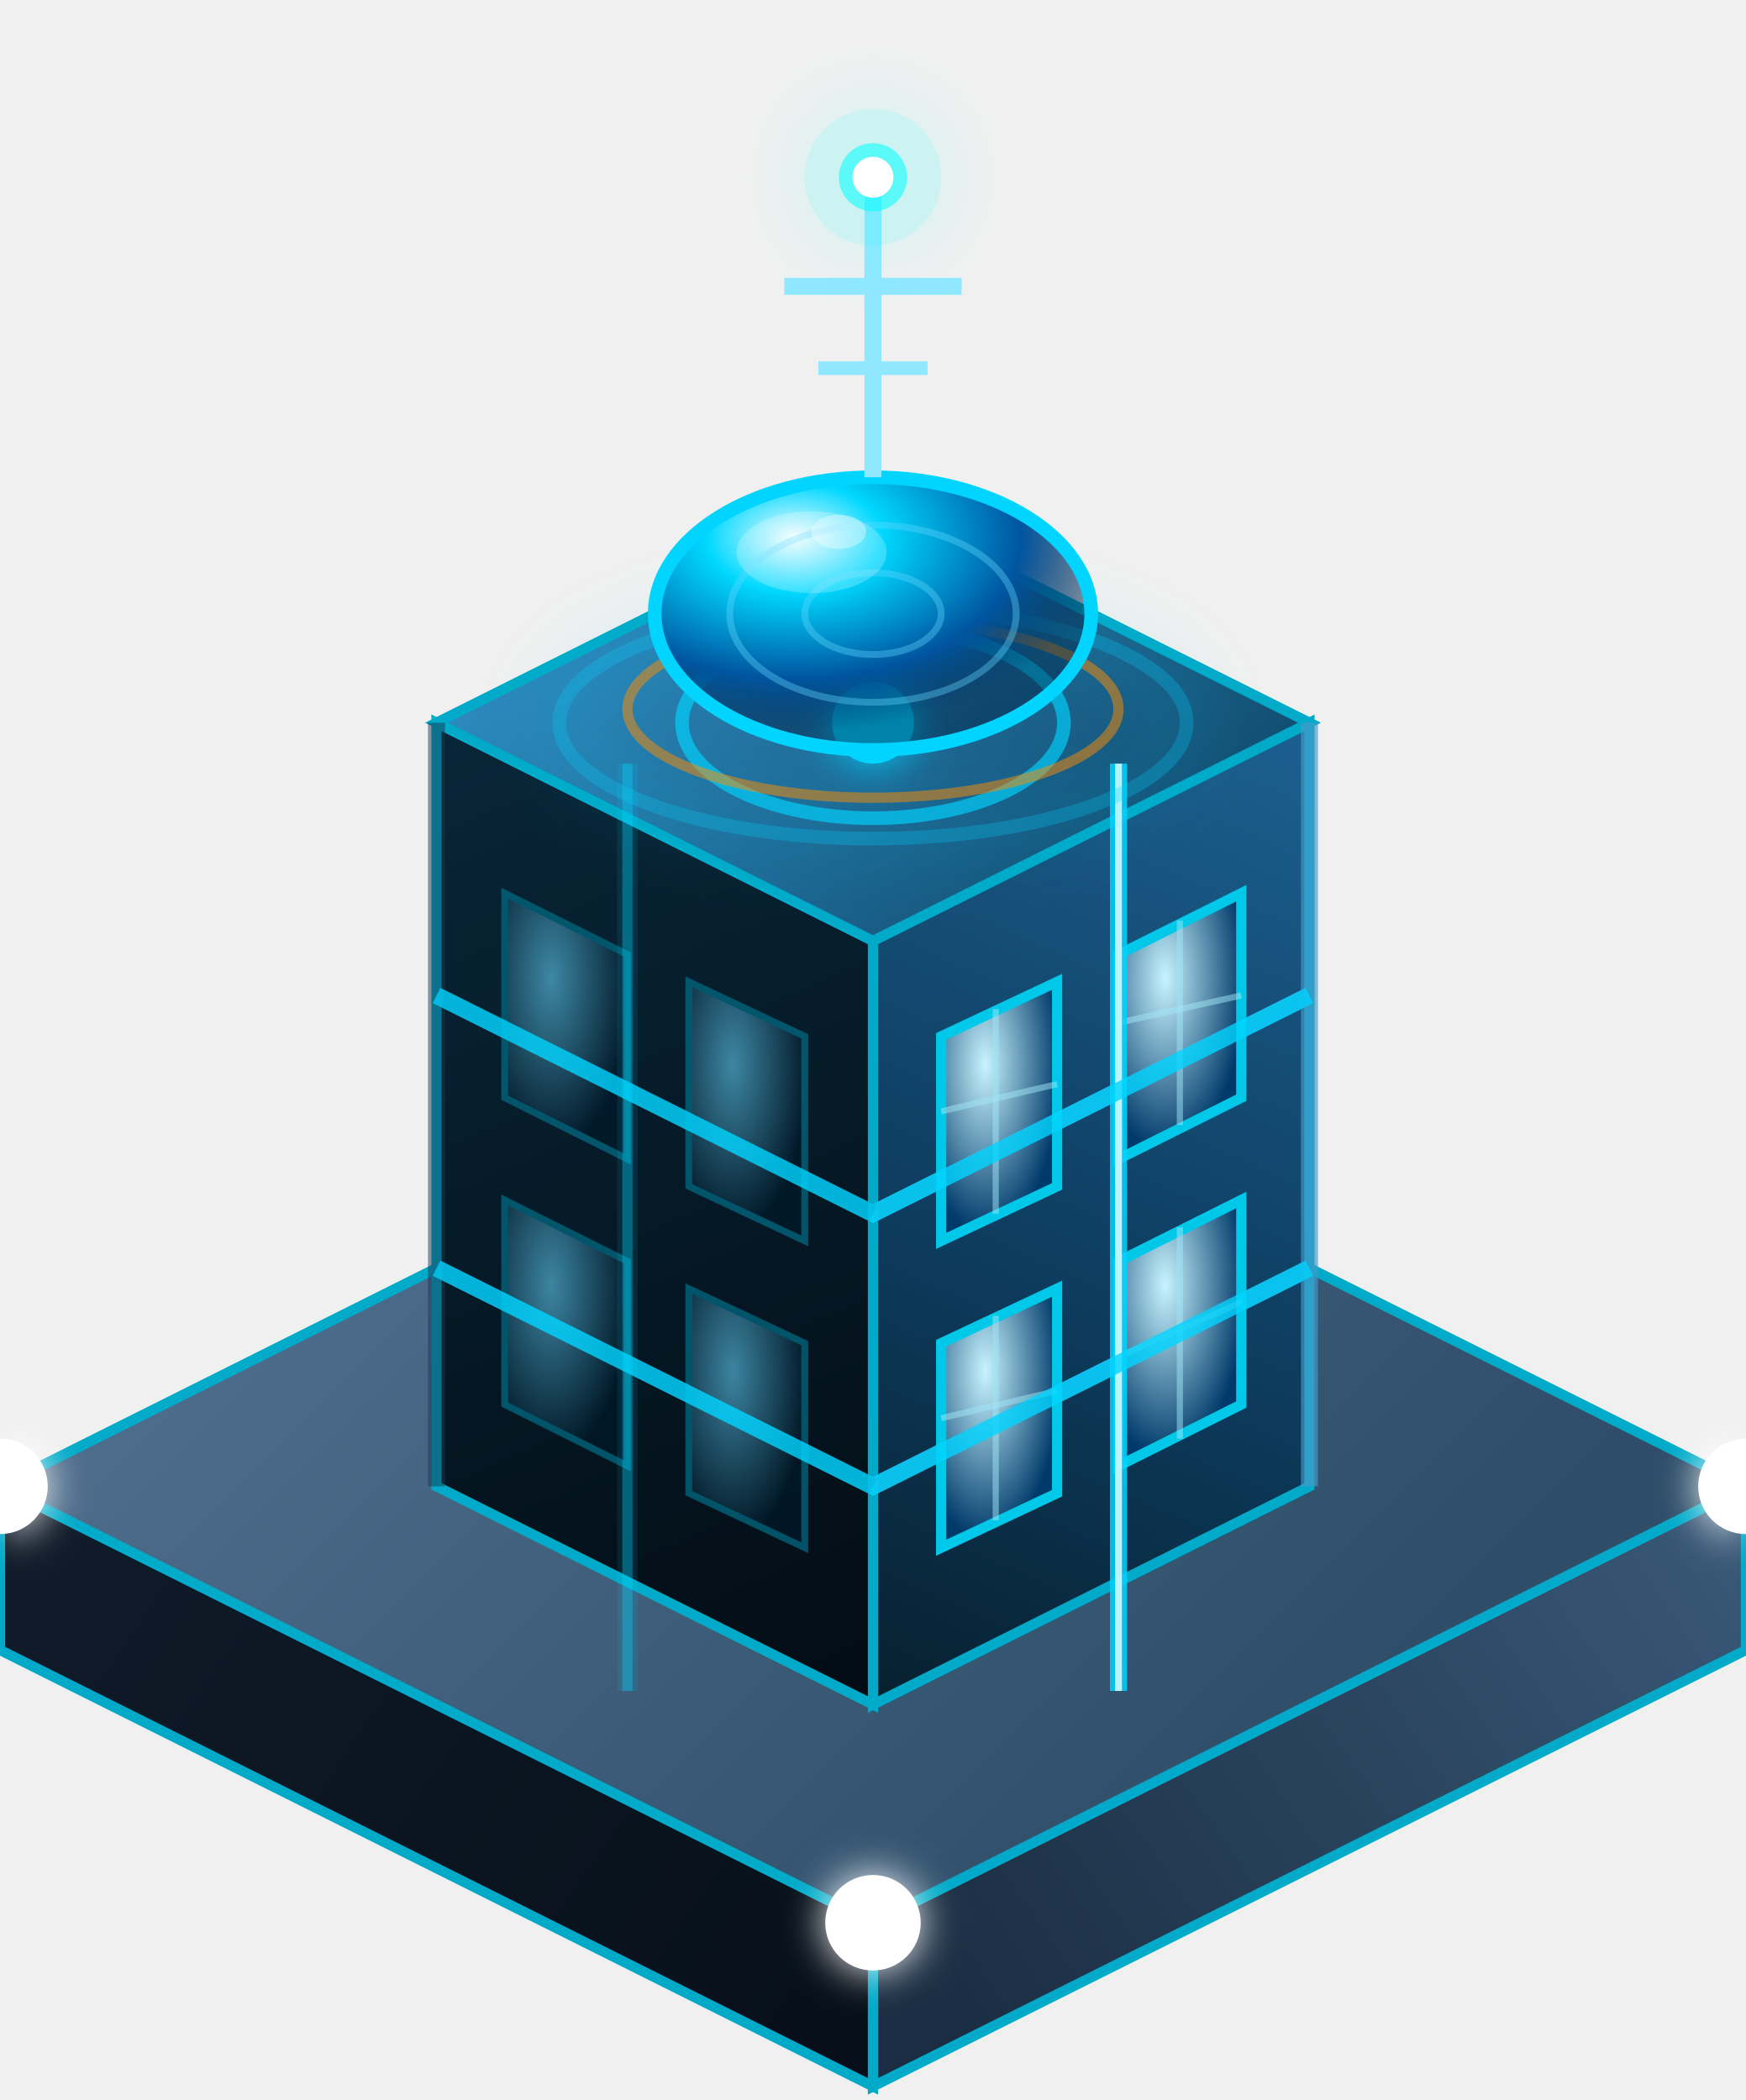
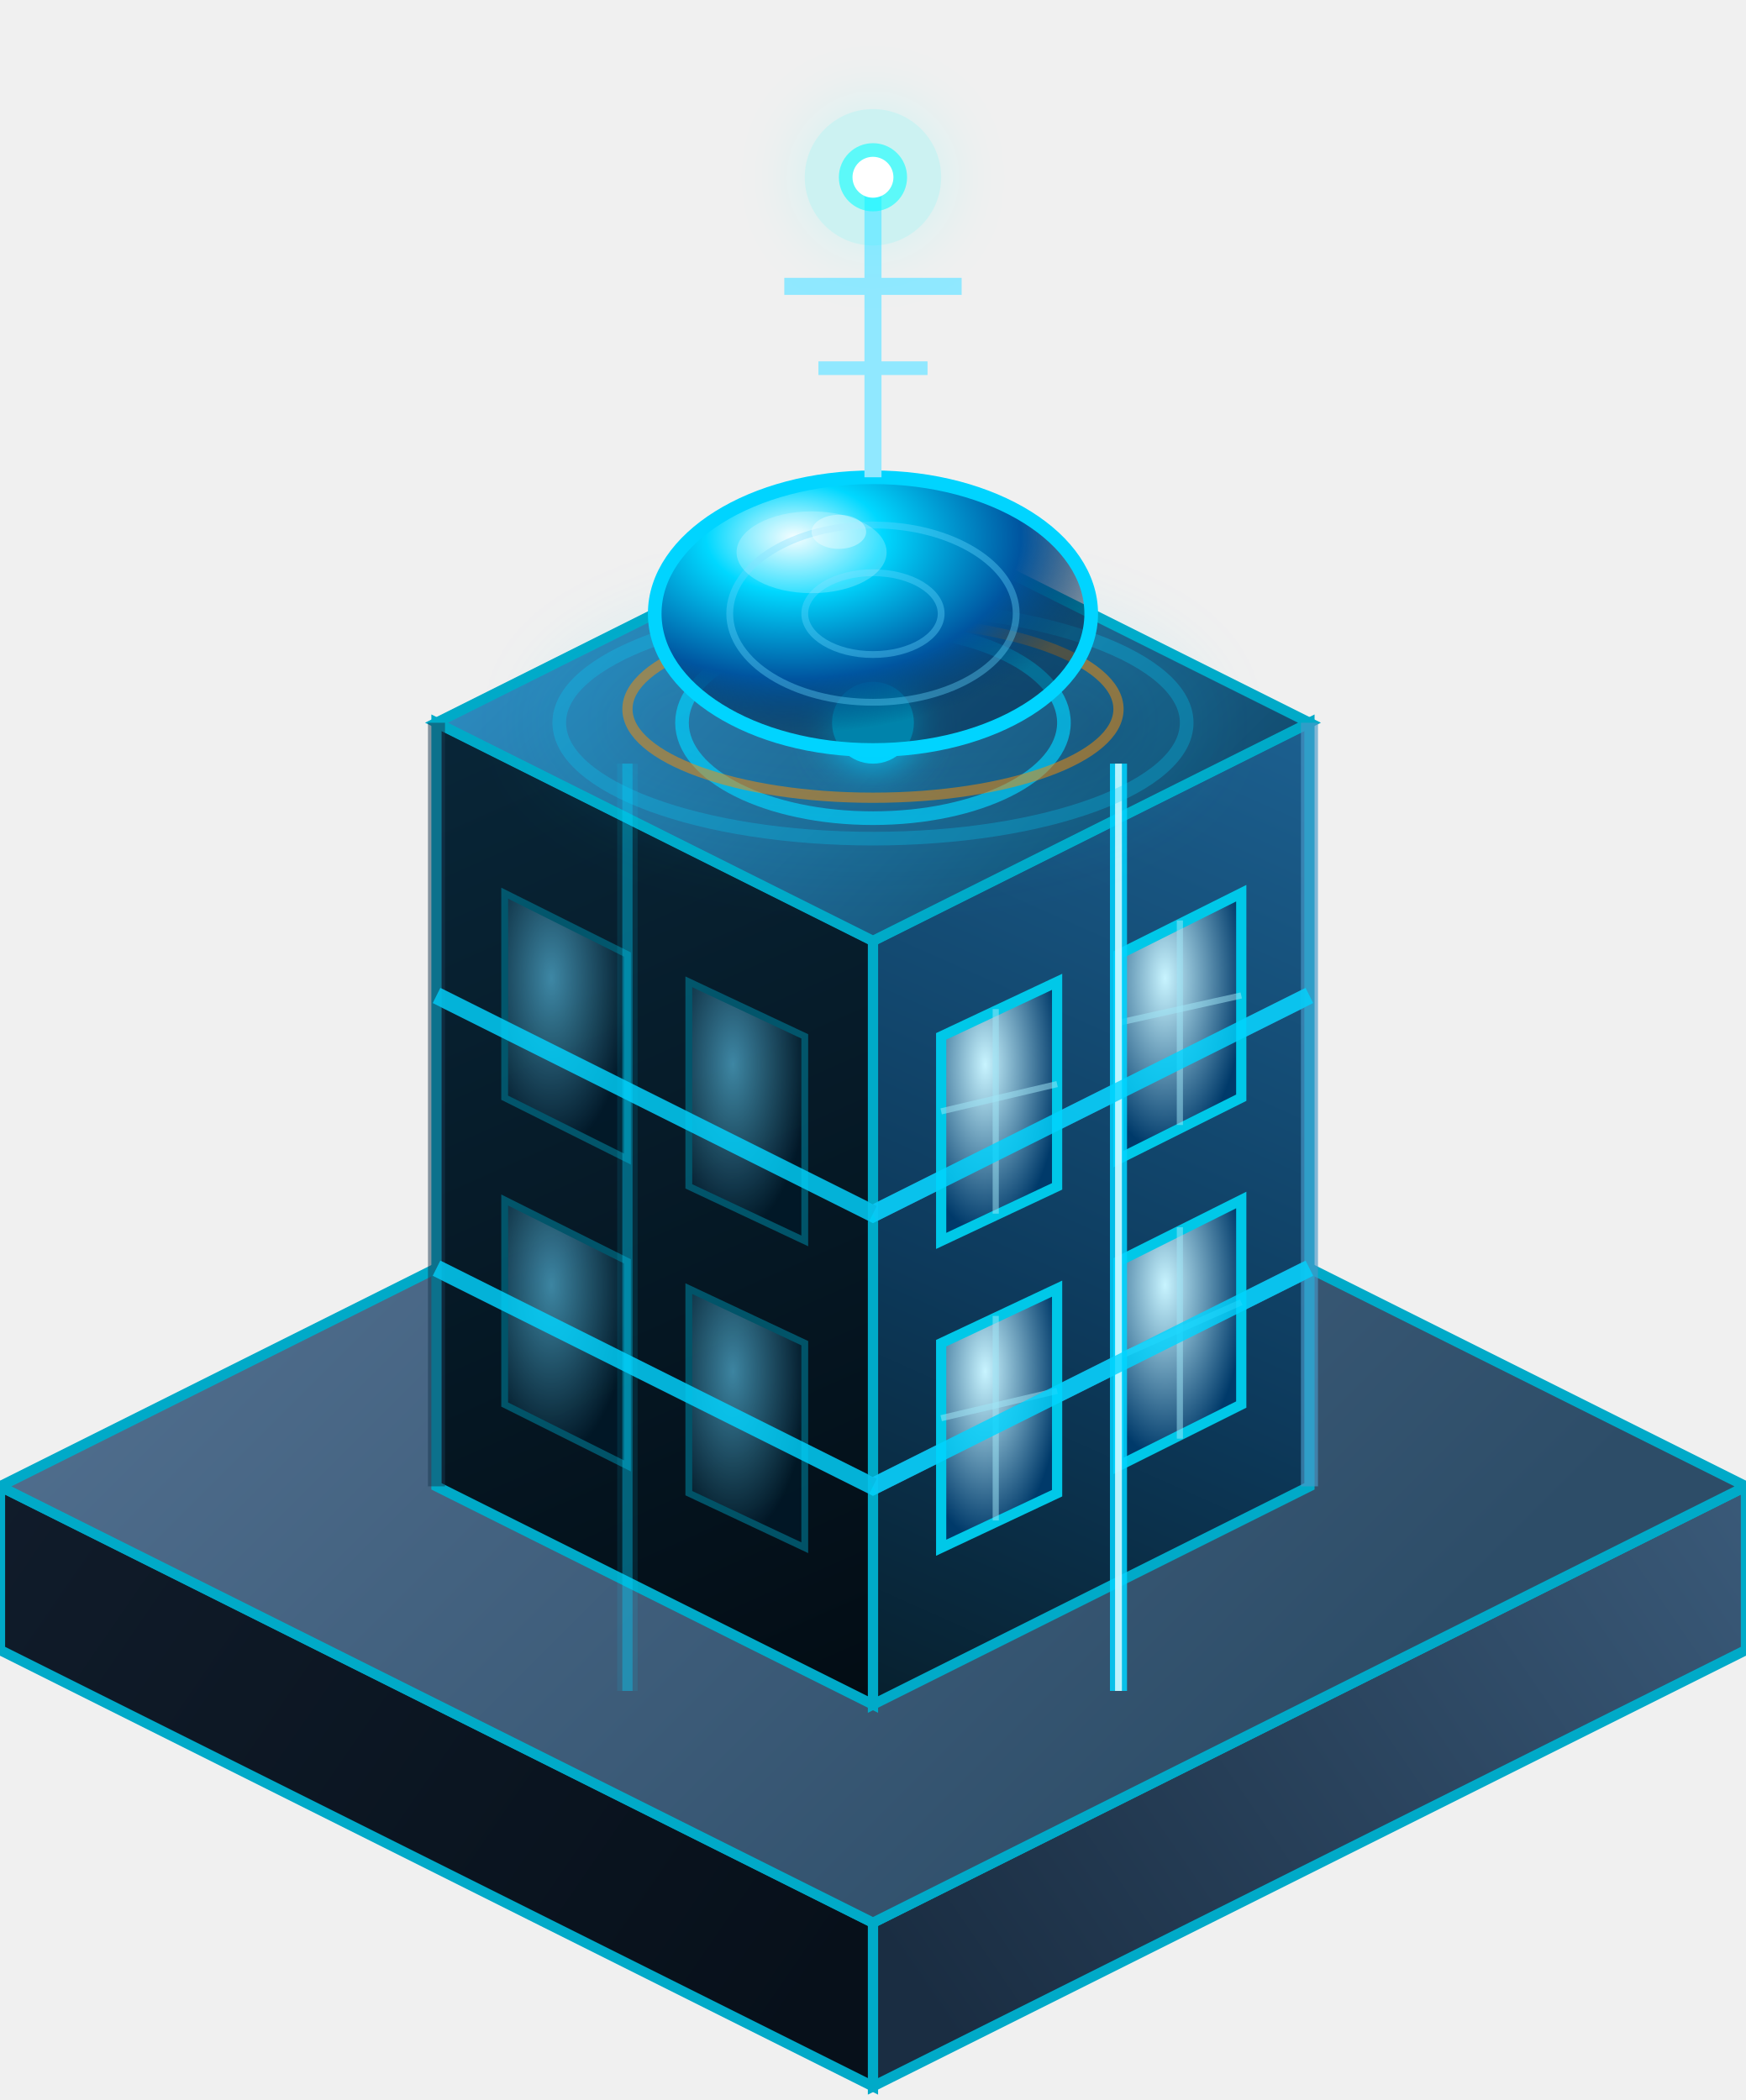
<svg xmlns="http://www.w3.org/2000/svg" viewBox="-128 -178 256 308" width="256" height="308">
  <defs>
    <linearGradient id="fR" gradientUnits="userSpaceOnUse" x1="128" y1="16" x2="0" y2="104">
      <stop offset="0%" stop-color="#3d5e7e" />
      <stop offset="100%" stop-color="#1a2d42" />
    </linearGradient>
    <linearGradient id="fL" gradientUnits="userSpaceOnUse" x1="-128" y1="16" x2="0" y2="104">
      <stop offset="0%" stop-color="#111d2c" />
      <stop offset="100%" stop-color="#07101a" />
    </linearGradient>
    <linearGradient id="fT" gradientUnits="userSpaceOnUse" x1="-64" y1="-48" x2="64" y2="80">
      <stop offset="0%" stop-color="#527090" />
      <stop offset="100%" stop-color="#2d4d68" />
    </linearGradient>
    <linearGradient id="tR" gradientUnits="userSpaceOnUse" x1="64" y1="-96" x2="0" y2="48">
      <stop offset="0%" stop-color="#1c6090" />
      <stop offset="60%" stop-color="#0d3a5c" />
      <stop offset="100%" stop-color="#07202e" />
    </linearGradient>
    <linearGradient id="tL" gradientUnits="userSpaceOnUse" x1="-64" y1="-96" x2="0" y2="48">
      <stop offset="0%" stop-color="#082638" />
      <stop offset="100%" stop-color="#030c14" />
    </linearGradient>
    <linearGradient id="tT" gradientUnits="userSpaceOnUse" x1="-32" y1="-128" x2="32" y2="-64">
      <stop offset="0%" stop-color="#2c8abe" />
      <stop offset="100%" stop-color="#124e72" />
    </linearGradient>
    <radialGradient id="dome" cx="32%" cy="22%" r="72%">
      <stop offset="0%" stop-color="#f2fdff" />
      <stop offset="28%" stop-color="#00d8ff" />
      <stop offset="72%" stop-color="#0055a0" />
      <stop offset="100%" stop-color="#002244" stop-opacity="0.45" />
    </radialGradient>
    <radialGradient id="winR" cx="38%" cy="32%" r="65%">
      <stop offset="0%" stop-color="#c8f4ff" />
      <stop offset="100%" stop-color="#003a6a" />
    </radialGradient>
    <radialGradient id="winL" cx="38%" cy="32%" r="65%">
      <stop offset="0%" stop-color="#50aacc" />
      <stop offset="100%" stop-color="#001828" />
    </radialGradient>
    <filter id="glow" x="-60%" y="-60%" width="220%" height="220%">
      <feGaussianBlur stdDeviation="3" result="blur" />
      <feMerge>
        <feMergeNode in="blur" />
        <feMergeNode in="SourceGraphic" />
      </feMerge>
    </filter>
    <filter id="softglow" x="-80%" y="-80%" width="260%" height="260%">
      <feGaussianBlur stdDeviation="5" result="blur" />
      <feMerge>
        <feMergeNode in="blur" />
        <feMergeNode in="SourceGraphic" />
      </feMerge>
    </filter>
  </defs>
  <polygon points="128,64 0,128 0,104 128,40" fill="url(#fR)" stroke="#00aac8" stroke-width="1.5" />
  <polygon points="-128,64 0,128 0,104 -128,40" fill="url(#fL)" stroke="#00aac8" stroke-width="1.5" />
  <polygon points="0,-24 128,40 0,104 -128,40" fill="url(#fT)" stroke="#00aac8" stroke-width="1.5" />
  <g transform="translate(0, 24)">
-     <circle cx="128" cy="16" r="7" fill="#ffffff" filter="url(#glow)" />
-     <circle cx="-128" cy="16" r="7" fill="#ffffff" filter="url(#glow)" />
-     <circle cx="0" cy="80" r="7" fill="#ffffff" filter="url(#glow)" />
    <line x1="64" y1="48" x2="64" y2="72" stroke="#ffffff" stroke-width="4" stroke-linecap="round" filter="url(#glow)" />
    <line x1="-64" y1="48" x2="-64" y2="72" stroke="#ffffff" stroke-width="4" stroke-linecap="round" filter="url(#glow)" />
    <polygon points="64,16 0,48 0,-64 64,-96" fill="url(#tR)" stroke="#00aac8" stroke-width="1.5" />
    <polygon points="-64,16 0,48 0,-64 -64,-96" fill="url(#tL)" stroke="#00aac8" stroke-width="1.5" />
    <polygon points="0,-128 64,-96 0,-64 -64,-96" fill="url(#tT)" stroke="#00aac8" stroke-width="1.5" />
    <line x1="64" y1="-96" x2="64" y2="16" stroke="#4898c8" stroke-width="2.5" opacity="0.65" />
    <line x1="-64" y1="-96" x2="-64" y2="16" stroke="#183850" stroke-width="2.5" opacity="0.5" />
    <line x1="64" y1="-16" x2="0" y2="16" stroke="#3a8ab8" stroke-width="2.5" opacity="0.75" />
    <line x1="-64" y1="-16" x2="0" y2="16" stroke="#1a3850" stroke-width="2.5" opacity="0.55" />
    <line x1="64" y1="-56" x2="0" y2="-24" stroke="#3a8ab8" stroke-width="2.5" opacity="0.75" />
    <line x1="-64" y1="-56" x2="0" y2="-24" stroke="#1a3850" stroke-width="2.5" opacity="0.55" />
    <polygon points="10,25 27,17 27,-13 10,-5" fill="url(#winR)" stroke="#00c8e8" stroke-width="1.5" />
    <line x1="18" y1="21" x2="18" y2="-9" stroke="#a0e8f8" stroke-width="0.9" opacity="0.5" />
    <line x1="10" y1="6" x2="27" y2="2" stroke="#a0e8f8" stroke-width="0.9" opacity="0.5" />
    <polygon points="36,13 54,4 54,-26 36,-17" fill="url(#winR)" stroke="#00c8e8" stroke-width="1.5" />
    <line x1="45" y1="9" x2="45" y2="-22" stroke="#a0e8f8" stroke-width="0.9" opacity="0.5" />
    <line x1="36" y1="-3" x2="54" y2="-11" stroke="#a0e8f8" stroke-width="0.9" opacity="0.5" />
    <polygon points="10,-20 27,-28 27,-58 10,-50" fill="url(#winR)" stroke="#00c8e8" stroke-width="1.5" />
    <line x1="18" y1="-24" x2="18" y2="-54" stroke="#a0e8f8" stroke-width="0.9" opacity="0.5" />
    <line x1="10" y1="-39" x2="27" y2="-43" stroke="#a0e8f8" stroke-width="0.9" opacity="0.5" />
    <polygon points="36,-32 54,-41 54,-71 36,-62" fill="url(#winR)" stroke="#00c8e8" stroke-width="1.5" />
    <line x1="45" y1="-37" x2="45" y2="-67" stroke="#a0e8f8" stroke-width="0.9" opacity="0.5" />
    <line x1="36" y1="-52" x2="54" y2="-56" stroke="#a0e8f8" stroke-width="0.9" opacity="0.5" />
    <polygon points="-10,25 -27,17 -27,-13 -10,-5" fill="url(#winL)" stroke="#006880" stroke-width="1" opacity="0.75" />
    <polygon points="-36,13 -54,4 -54,-26 -36,-17" fill="url(#winL)" stroke="#006880" stroke-width="1" opacity="0.75" />
    <polygon points="-10,-20 -27,-28 -27,-58 -10,-50" fill="url(#winL)" stroke="#006880" stroke-width="1" opacity="0.75" />
    <polygon points="-36,-32 -54,-41 -54,-71 -36,-62" fill="url(#winL)" stroke="#006880" stroke-width="1" opacity="0.75" />
    <line x1="36" y1="46" x2="36" y2="-90" stroke="#00d4ff" stroke-width="6" opacity="0.18" filter="url(#glow)" />
    <line x1="36" y1="46" x2="36" y2="-90" stroke="#00d4ff" stroke-width="2.5" opacity="0.85" />
    <line x1="36" y1="46" x2="36" y2="-90" stroke="#d0f8ff" stroke-width="1" opacity="0.9" />
    <line x1="-36" y1="46" x2="-36" y2="-90" stroke="#00d4ff" stroke-width="3" opacity="0.10" />
    <line x1="-36" y1="46" x2="-36" y2="-90" stroke="#00d4ff" stroke-width="1.5" opacity="0.35" />
    <polyline points="64,-16 0,16 -64,-16" stroke="#00d4ff" stroke-width="2.5" fill="none" opacity="0.8" />
    <polyline points="64,-56 0,-24 -64,-56" stroke="#00d4ff" stroke-width="2.5" fill="none" opacity="0.8" />
    <ellipse cx="0" cy="-96" rx="28" ry="14" fill="none" stroke="#00d4ff" stroke-width="2" opacity="0.65" />
    <circle cx="0" cy="-96" r="6" fill="#00d4ff" filter="url(#glow)" />
    <ellipse cx="0" cy="-96" rx="46" ry="17" fill="none" stroke="#00d4ff" stroke-width="2" opacity="0.3" filter="url(#softglow)" />
    <ellipse cx="0" cy="-98" rx="36" ry="13" fill="none" stroke="#ff8c00" stroke-width="1.5" opacity="0.5" />
    <ellipse cx="0" cy="-112" rx="32" ry="20" fill="url(#dome)" stroke="#00d4ff" stroke-width="2" />
    <ellipse cx="0" cy="-112" rx="21" ry="13" fill="none" stroke="#60d8ff" stroke-width="1" opacity="0.38" />
    <ellipse cx="0" cy="-112" rx="10" ry="6" fill="none" stroke="#60d8ff" stroke-width="1" opacity="0.38" />
    <ellipse cx="-9" cy="-121" rx="11" ry="6" fill="white" opacity="0.22" />
    <ellipse cx="-5" cy="-124" rx="4" ry="2.5" fill="white" opacity="0.35" />
    <line x1="0" y1="-132" x2="0" y2="-176" stroke="#90e8ff" stroke-width="2.5" />
    <line x1="-13" y1="-160" x2="13" y2="-160" stroke="#90e8ff" stroke-width="2.5" />
    <line x1="-8" y1="-148" x2="8" y2="-148" stroke="#90e8ff" stroke-width="2" />
    <circle cx="0" cy="-176" r="10" fill="#00ffff" opacity="0.15" filter="url(#softglow)" />
    <circle cx="0" cy="-176" r="5" fill="#00ffff" opacity="0.55" />
    <circle cx="0" cy="-176" r="3" fill="#ffffff" />
  </g>
</svg>
